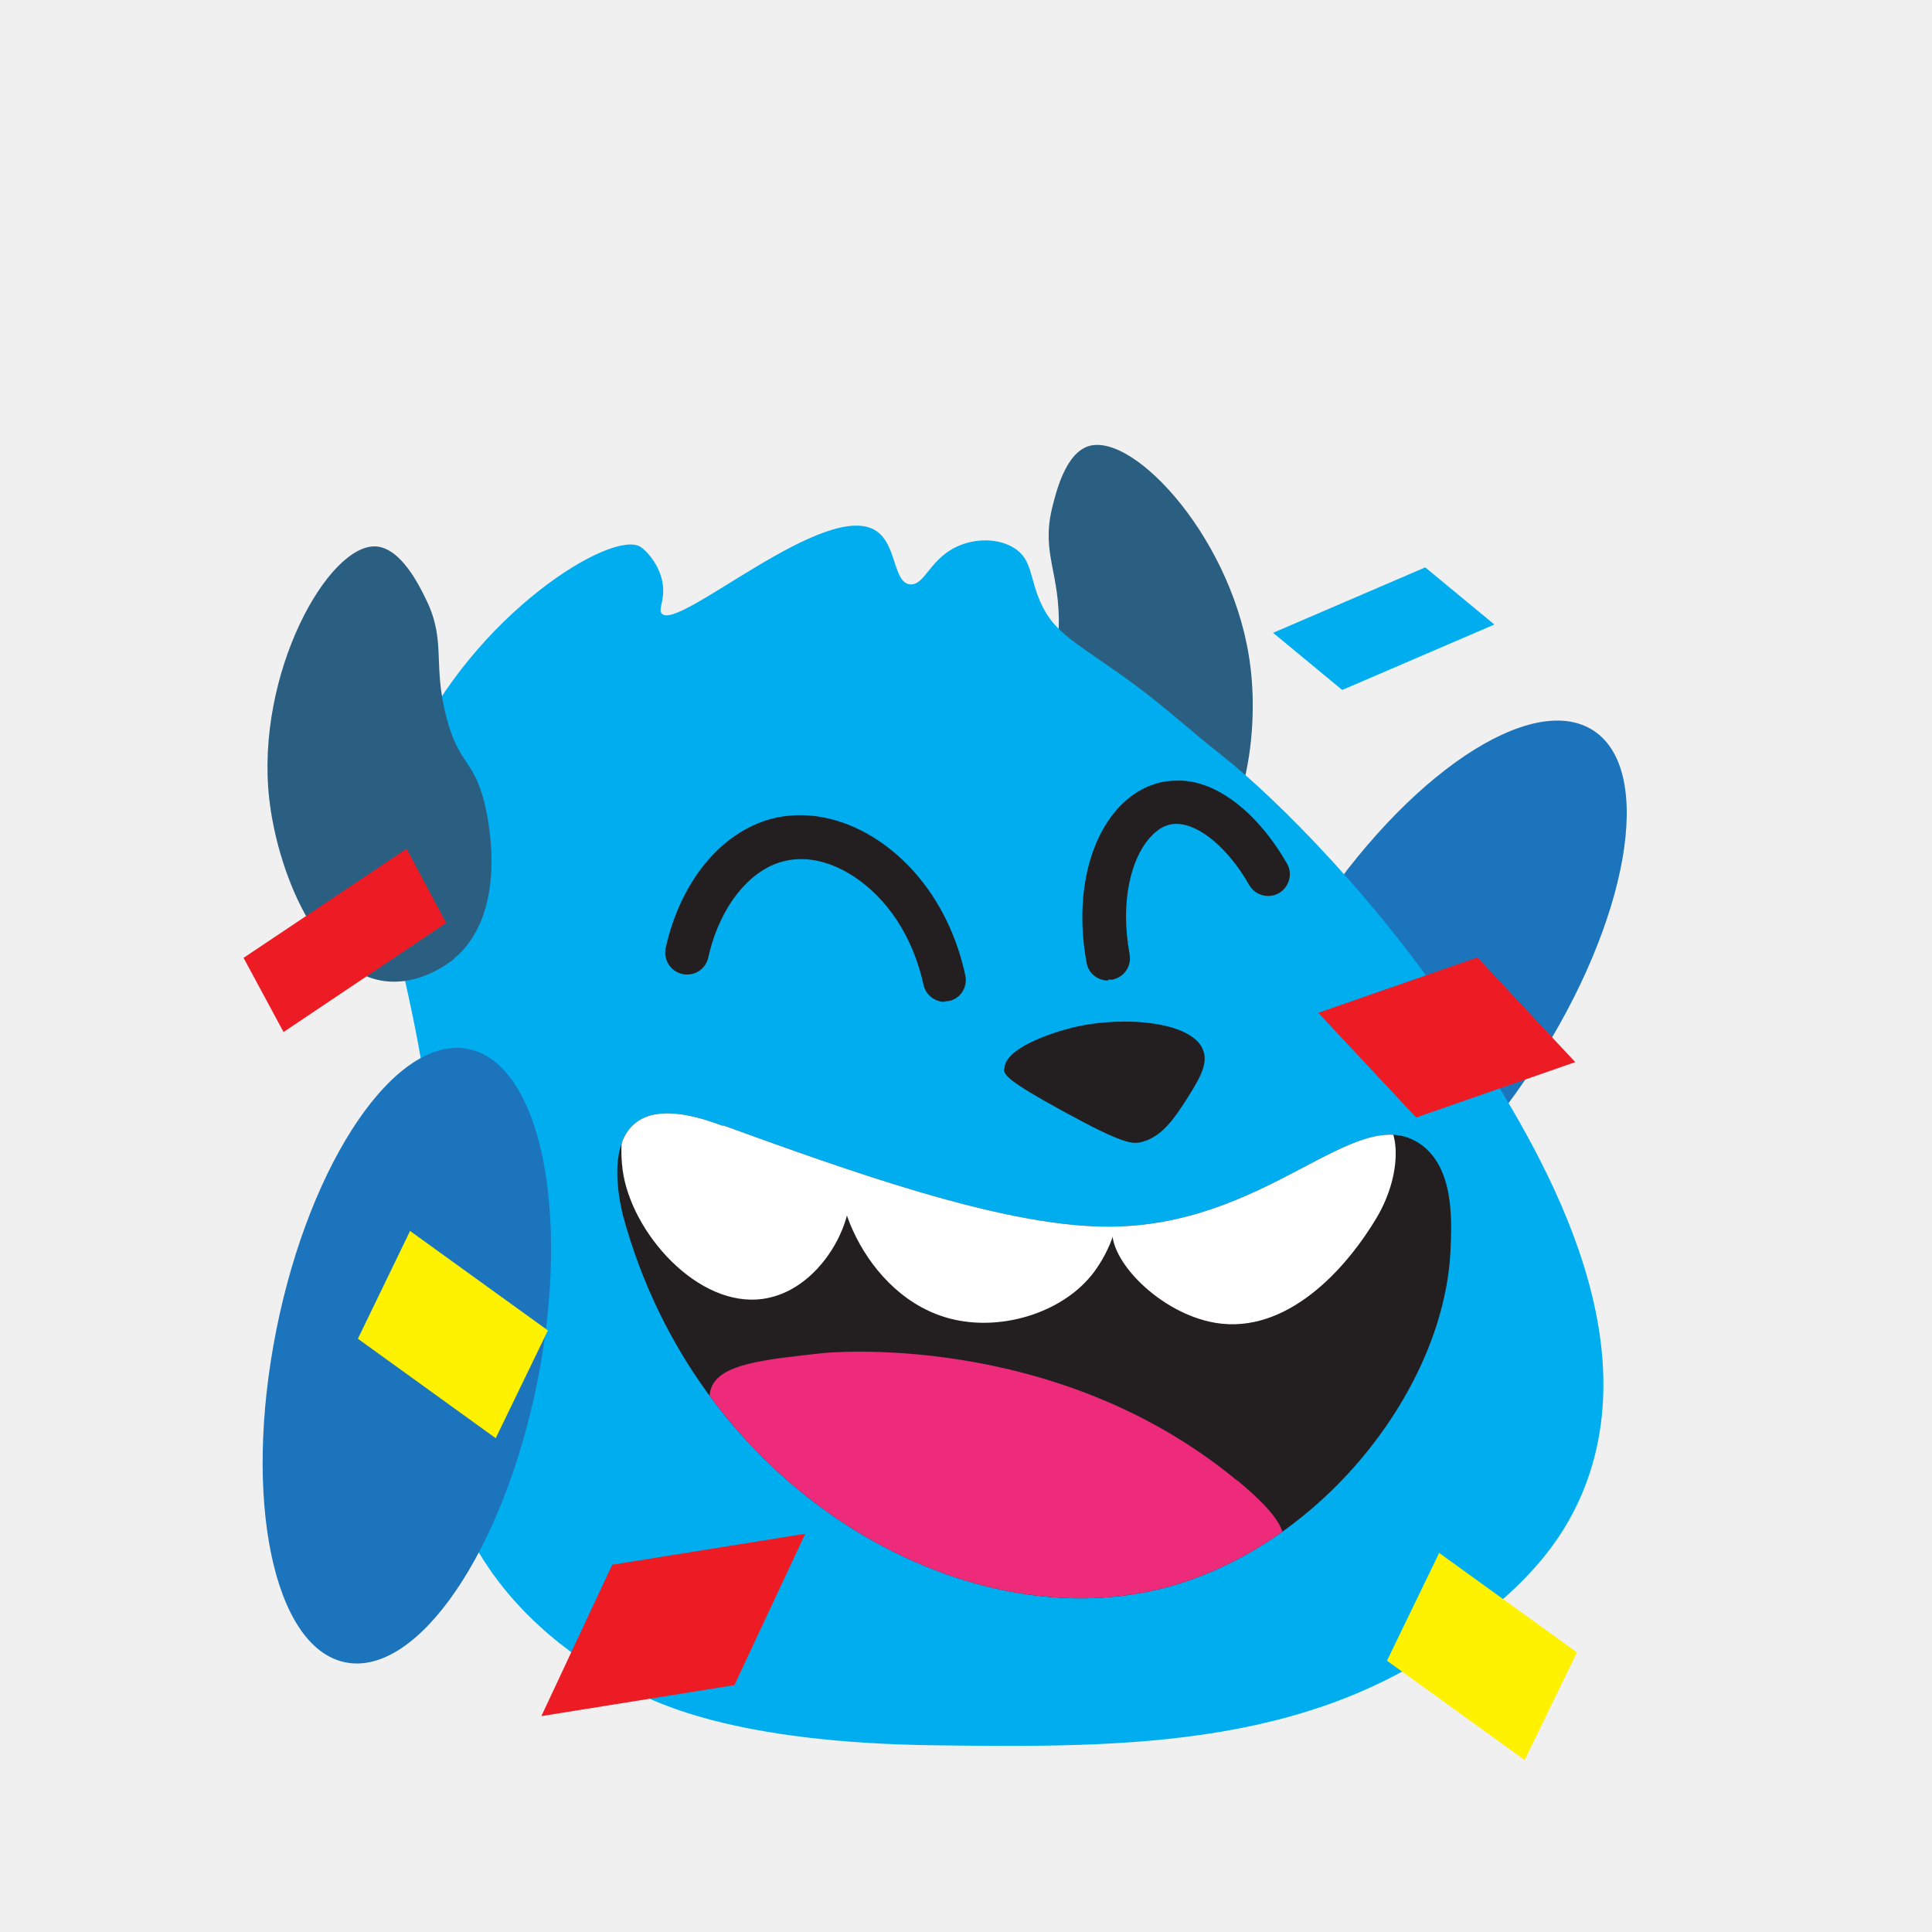
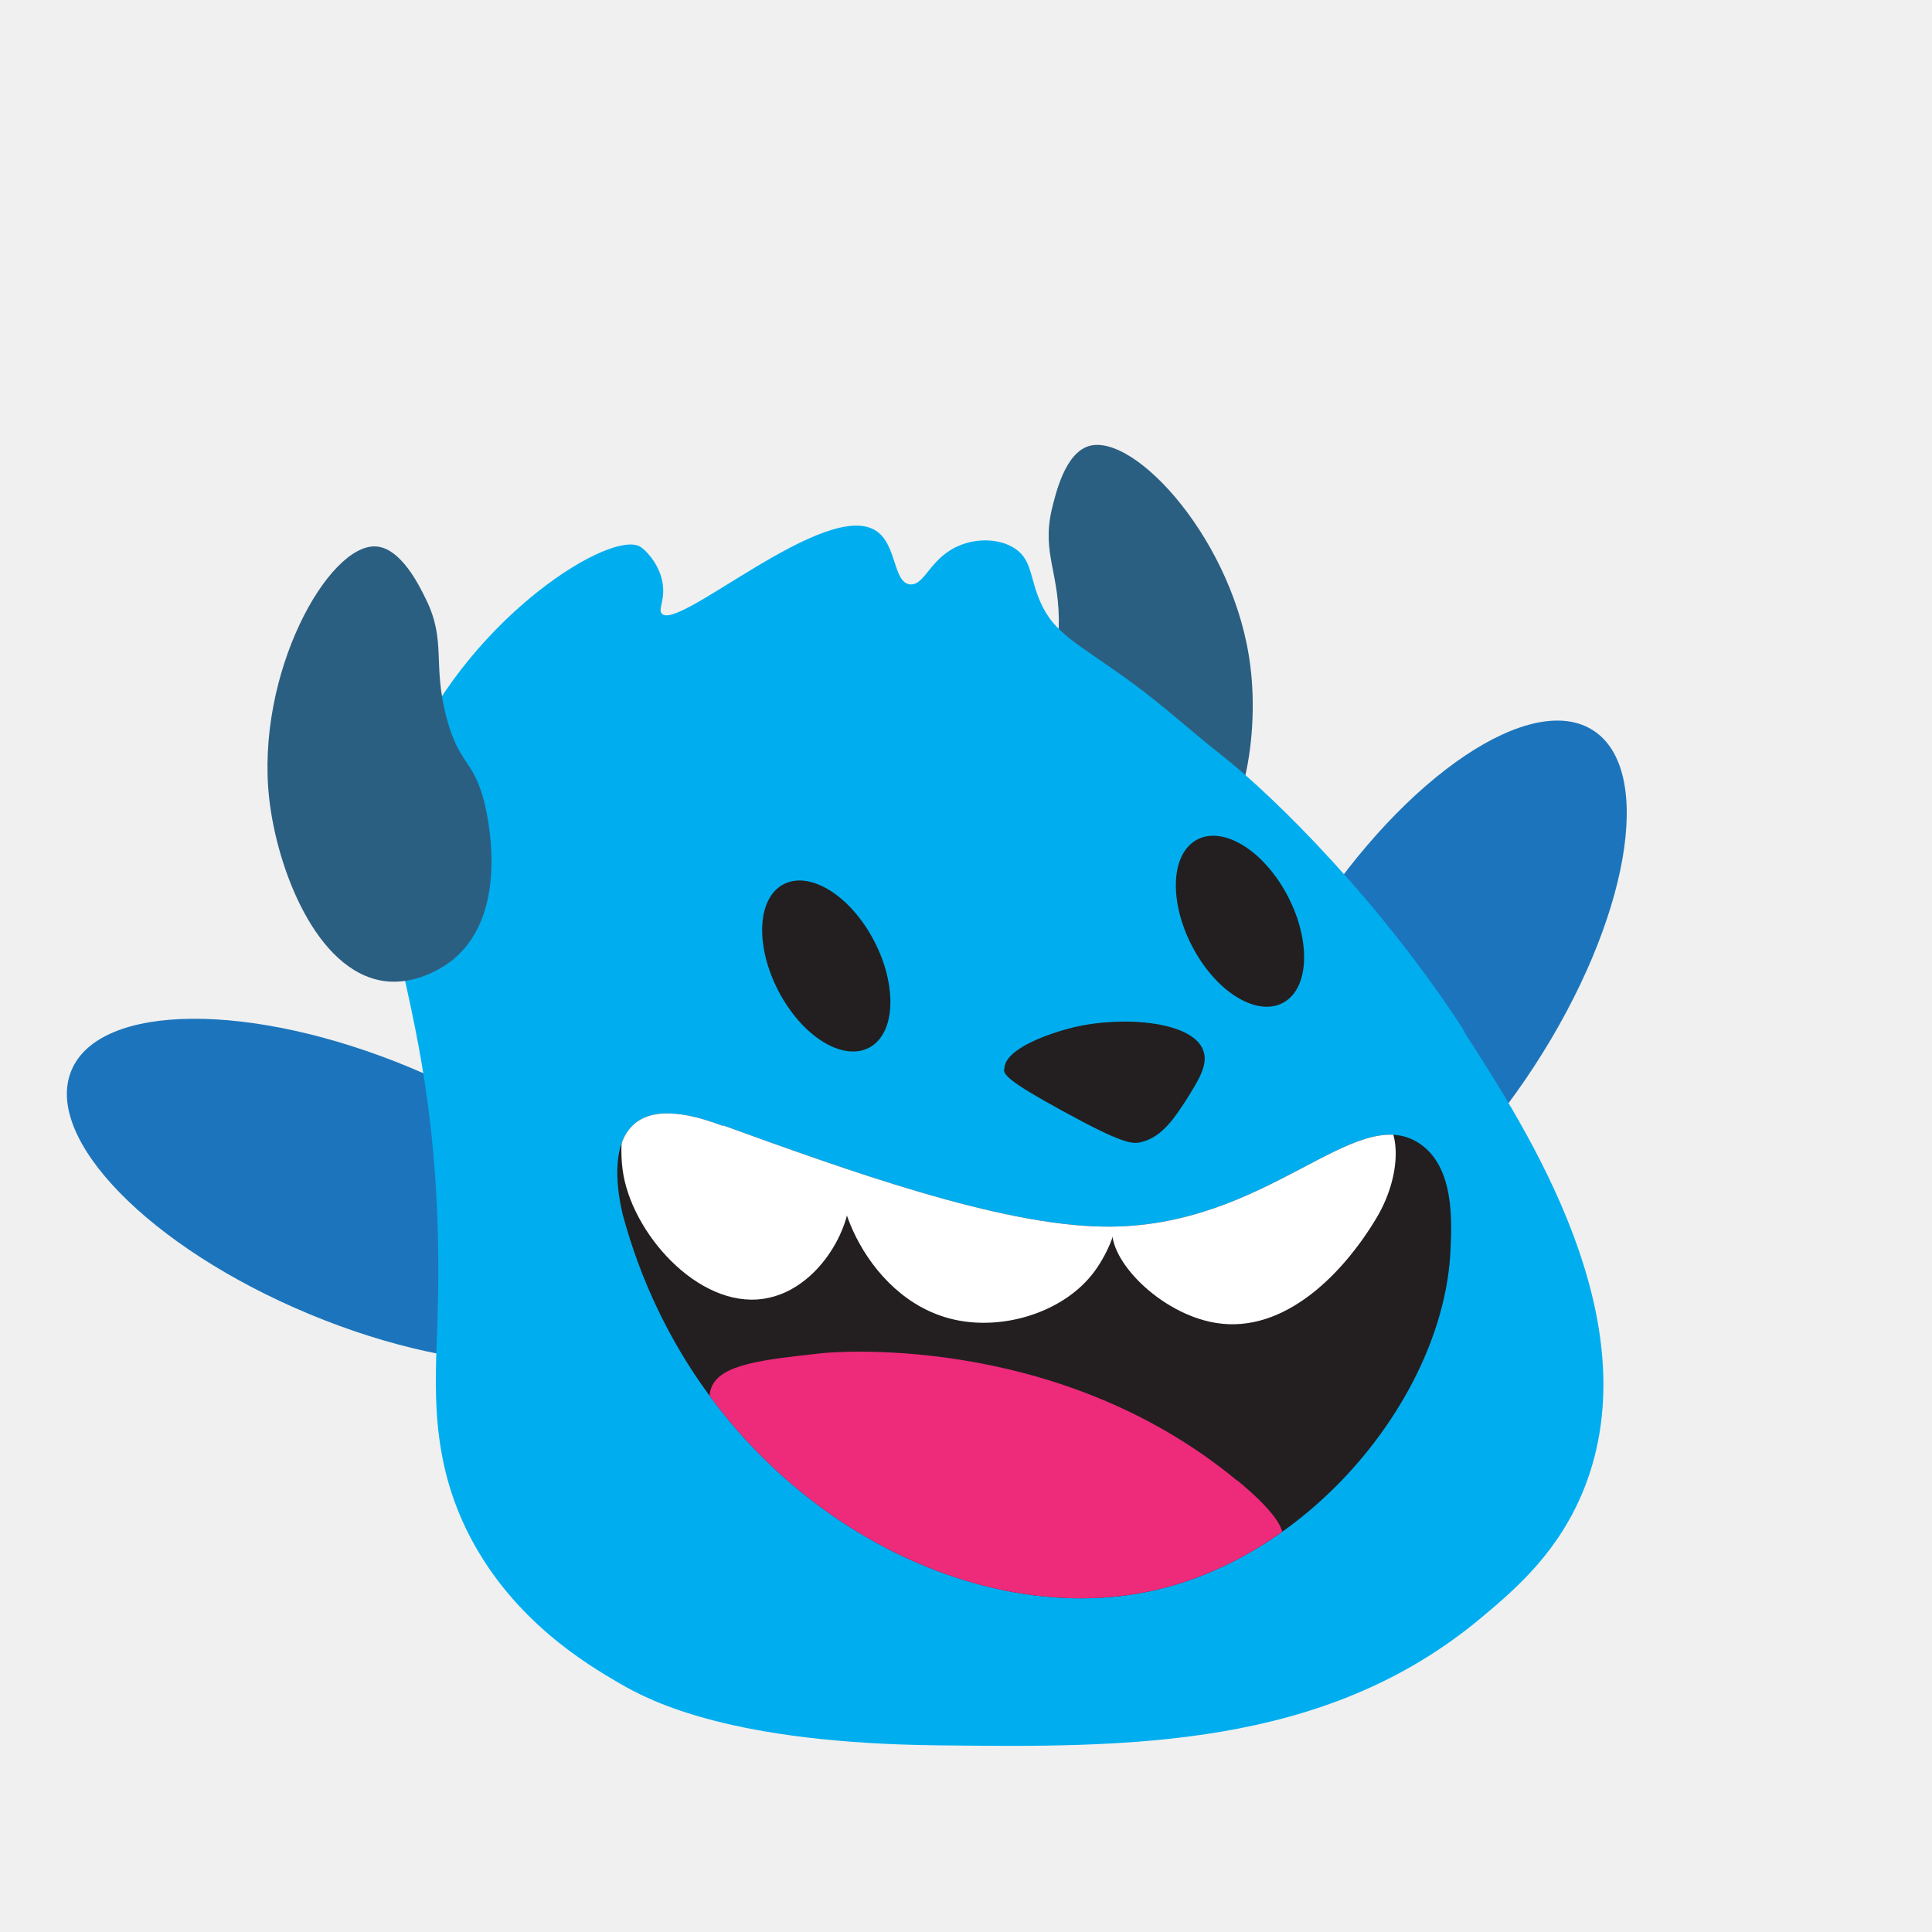
<svg xmlns="http://www.w3.org/2000/svg" width="256" height="256" viewBox="0 0 256 256" fill="none">
-   <mask id="mask0_1_190" style="mask-type:luminance" maskUnits="userSpaceOnUse" x="28" y="53" width="188" height="181">
-     <path d="M215.584 53.27H28.873V233.233H215.584V53.27Z" fill="white" />
+   <path d="M146.626 114.664C147.26 115.011 151.926 117.207 156.478 115.415C164.888 112.12 166.847 97.668 165.695 88.419C163.736 71.885 150.37 57.259 144.264 59.109C141.095 60.092 139.886 65.41 139.368 67.491C137.984 73.503 140.52 75.932 140.289 83.389C140.116 89.864 138.158 89.401 137.927 95.182C137.927 96.396 137.639 110.155 146.569 114.664H146.626Z" fill="#2B5F82" />
+   <path d="M203.351 141.192C215.813 122.017 219.304 102.147 211.148 96.81C202.994 91.473 186.281 102.691 173.819 121.866C161.358 141.041 157.867 160.911 166.023 166.248C174.177 171.585 190.89 160.367 203.351 141.192Z" fill="#1C75BC" />
+   <path d="M40.933,174.102c-21.107-8.801-35.2-23.237-31.477-32.246,3.721-9.007,23.85-9.173,44.957-.372,21.107,8.802,35.199,23.238,31.476,32.246-3.721,9.007-23.849,9.174-44.956.372Z" fill="#1C75BC" />
+   <path d="M193.981 136.689C202.507 149.928 218.695 174.96 209.939 197.159C206.655 205.426 201.182 210.282 196.17 214.444C175.373 231.787 149.218 231.556 124.273 231.266C97.082 230.977 86.367 225.544 82.104 223.058C77.725 220.515 68.105 214.791 62.286 203.634C56.871 193.228 57.678 183.574 57.966 175.134C59.521 128.076 44.773 120.792 54.509 99.518C62.805 81.365 81.124 70.093 84.869 72.463C85.445 72.809 87.116 74.428 87.692 76.74C88.326 79.342 87.116 80.671 87.692 81.308C89.823 83.735 109.583 65.873 116.15 70.382C118.859 72.231 118.34 77.203 120.586 77.434C122.603 77.608 123.236 73.792 127.27 72.231C129.401 71.364 132.339 71.307 134.413 72.636C136.775 74.139 136.429 76.567 137.87 79.804C139.77 84.083 142.767 85.181 150.198 90.615C154.23 93.564 157.917 96.974 161.835 100.038C169.036 105.703 183.035 119.636 194.038 136.632L193.981 136.689Z" fill="#00AEEF" />
+   <path d="M60.27 126.978C59.694 127.44 55.719 130.677 50.822 129.983C41.893 128.654 36.708 115.126 35.671 105.819C33.827 89.286 43.506 72.001 49.843 72.406C53.126 72.636 55.546 77.55 56.468 79.458C59.175 85.007 57.274 87.955 59.175 95.125C60.846 101.368 62.632 100.501 64.13 106.108C64.418 107.264 67.817 120.619 60.155 127.035L60.27 126.978Z" fill="#2B5F82" />
+   <path d="M133.031 141.662C133.031 142.413 133.491 143.222 140.807 147.212C148.7 151.547 150.082 151.662 151.293 151.316C154.057 150.622 155.729 147.963 157.168 145.766C158.724 143.28 160.106 141.141 159.473 139.291C158.205 135.36 148.988 134.551 142.306 136.111C139.195 136.864 133.031 138.944 133.088 141.662H133.031Z" fill="#231F20" />
+   <path d="M95.757 149.177C93.395 148.309 87.807 146.286 84.466 148.598C80.548 151.316 81.931 158.484 82.507 160.912C92.128 196.697 125.945 216.409 152.33 210.86C173.817 206.351 191.274 184.788 192.195 165.768C192.368 161.895 192.771 154.611 188.047 151.489C179.463 145.882 167.884 162.877 146.223 162.531C132.339 162.358 112.118 155.015 95.815 149.119L95.757 149.177Z" fill="#231F20" />
+   <mask id="mask1_1_190" style="mask-type:luminance" maskUnits="userSpaceOnUse" x="81" y="147" width="112" height="65">
+     <path d="M95.757 149.176C93.395 148.309 87.807 146.286 84.466 148.598C80.548 151.316 81.931 158.484 82.507 160.912C92.128 196.697 125.945 216.409 152.33 210.86C173.817 206.351 191.274 184.788 192.195 165.768C192.368 161.895 192.771 154.611 188.047 151.489C179.463 145.882 167.884 162.877 146.223 162.531C132.339 162.358 112.118 155.015 95.815 149.119L95.757 149.176Z" fill="white" />
  </mask>
-   <g mask="url(#mask0_1_190)">
-     <path d="M146.626 114.664C147.26 115.011 151.926 117.207 156.478 115.415C164.888 112.12 166.847 97.668 165.695 88.419C163.736 71.885 150.37 57.259 144.264 59.109C141.095 60.092 139.886 65.41 139.368 67.491C137.984 73.503 140.52 75.932 140.289 83.389C140.116 89.864 138.158 89.401 137.927 95.182C137.927 96.396 137.639 110.155 146.569 114.664H146.626Z" fill="#2B5F82" />
-     <path d="M203.351 141.192C215.813 122.017 219.304 102.147 211.148 96.81C202.994 91.473 186.281 102.691 173.819 121.866C161.358 141.041 157.867 160.911 166.023 166.248C174.177 171.585 190.89 160.367 203.351 141.192Z" fill="#1C75BC" />
-     <path d="M193.981 136.689C202.507 149.928 218.695 174.96 209.939 197.159C206.655 205.426 201.182 210.282 196.17 214.444C175.373 231.787 149.218 231.556 124.273 231.266C97.082 230.977 86.367 225.544 82.104 223.058C77.725 220.515 68.105 214.791 62.286 203.634C56.871 193.228 57.678 183.574 57.966 175.134C59.521 128.076 44.773 120.792 54.509 99.518C62.805 81.365 81.124 70.093 84.869 72.463C85.445 72.809 87.116 74.428 87.692 76.74C88.326 79.342 87.116 80.671 87.692 81.308C89.823 83.735 109.583 65.873 116.15 70.382C118.859 72.231 118.34 77.203 120.586 77.434C122.603 77.608 123.236 73.792 127.27 72.231C129.401 71.364 132.339 71.307 134.413 72.636C136.775 74.139 136.429 76.567 137.87 79.804C139.77 84.083 142.767 85.181 150.198 90.615C154.23 93.564 157.917 96.974 161.835 100.038C169.036 105.703 183.035 119.636 194.038 136.632L193.981 136.689Z" fill="#00AEEF" />
-     <path d="M60.27 126.978C59.694 127.44 55.719 130.677 50.822 129.983C41.893 128.654 36.708 115.126 35.671 105.819C33.827 89.286 43.506 72.001 49.843 72.406C53.126 72.636 55.546 77.55 56.468 79.458C59.175 85.007 57.274 87.955 59.175 95.125C60.846 101.368 62.632 100.501 64.13 106.108C64.418 107.264 67.817 120.619 60.155 127.035L60.27 126.978Z" fill="#2B5F82" />
-     <path d="M133.031 141.662C133.031 142.413 133.491 143.222 140.807 147.212C148.7 151.547 150.082 151.662 151.293 151.316C154.057 150.622 155.729 147.963 157.168 145.766C158.724 143.28 160.106 141.141 159.473 139.291C158.205 135.36 148.988 134.551 142.306 136.111C139.195 136.864 133.031 138.944 133.088 141.662H133.031Z" fill="#231F20" />
-     <path d="M95.757 149.177C93.395 148.309 87.807 146.286 84.466 148.598C80.548 151.316 81.931 158.484 82.507 160.912C92.128 196.697 125.945 216.409 152.33 210.86C173.817 206.351 191.274 184.788 192.195 165.768C192.368 161.895 192.771 154.611 188.047 151.489C179.463 145.882 167.884 162.877 146.223 162.531C132.339 162.358 112.118 155.015 95.815 149.119L95.757 149.177Z" fill="#231F20" />
-     <mask id="mask1_1_190" style="mask-type:luminance" maskUnits="userSpaceOnUse" x="81" y="147" width="112" height="65">
-       <path d="M95.757 149.176C93.395 148.309 87.807 146.286 84.466 148.598C80.548 151.316 81.931 158.484 82.507 160.912C92.128 196.697 125.945 216.409 152.33 210.86C173.817 206.351 191.274 184.788 192.195 165.768C192.368 161.895 192.771 154.611 188.047 151.489C179.463 145.882 167.884 162.877 146.223 162.531C132.339 162.358 112.118 155.015 95.815 149.119L95.757 149.176Z" fill="white" />
-     </mask>
-     <g mask="url(#mask1_1_190)">
-       <path d="M163.966 196.176C169.901 201.09 170.246 203.114 169.958 204.327C168.69 210.224 150.717 213.288 136.141 211.322C112.579 208.201 91.437 190.974 94.259 183.863C95.469 180.741 101.115 180.163 109.007 179.296C109.007 179.296 139.597 176.058 163.909 196.176H163.966Z" fill="#EE2A7B" />
-       <path d="M147.087 158.195C149.333 161.028 146.799 166.057 145.013 168.485C141.038 173.862 132.972 176.347 126.405 174.845C114.077 172.07 108.892 155.882 112.291 152.934C114.25 151.2 117.879 154.669 128.767 156.403C139.368 158.079 144.668 155.189 147.087 158.195Z" fill="white" />
-       <path d="M147.49 162.299C146.395 166.346 153.02 173.514 160.279 175.134C169.497 177.215 177.62 169.353 182.401 161.375C186.088 155.189 185.743 147.79 181.48 147.269C178.139 146.864 175.201 150.853 165.061 155.477C154.345 160.391 148.469 158.831 147.548 162.299H147.49Z" fill="white" />
-       <path d="M111.715 154.091C114.884 159.235 109.813 170.22 101.921 171.954C93.28 173.919 84.178 164.149 82.622 155.768C81.873 151.662 82.45 145.304 86.136 143.684C88.671 142.529 90.688 144.667 102.382 149.466C109.468 152.356 110.678 152.414 111.715 154.091Z" fill="white" />
-     </g>
-     <path d="M71.195 183.125C75.696 160.683 71.608 140.927 62.063 139C52.519 137.072 41.133 153.703 36.631 176.144C32.13 198.586 36.218 218.342 45.763 220.27C55.307 222.197 66.694 205.567 71.195 183.125Z" fill="#1C75BC" />
-     <path d="M125.196 132.758C123.871 132.758 122.661 131.834 122.373 130.504C120.99 124.145 117.534 118.884 112.81 115.936C109.756 114.029 106.588 113.392 103.764 114.143C99.214 115.3 95.296 120.33 93.856 126.862C93.51 128.423 92.013 129.405 90.4 129.059C88.844 128.712 87.865 127.151 88.21 125.59C90.169 116.803 95.527 110.271 102.267 108.478C106.588 107.38 111.369 108.247 115.748 110.965C121.797 114.721 126.233 121.37 127.903 129.232C128.248 130.793 127.27 132.354 125.714 132.643C125.484 132.643 125.31 132.701 125.08 132.701L125.196 132.758Z" fill="#231F20" />
-     <path d="M146.799 129.926C145.417 129.926 144.207 128.943 143.976 127.556C142.536 119.751 143.919 112.294 147.606 107.727C149.737 105.068 152.618 103.506 155.613 103.449C160.855 103.103 166.559 107.496 170.534 114.432C171.34 115.82 170.822 117.555 169.44 118.363C168.057 119.116 166.328 118.652 165.522 117.266C162.756 112.409 158.897 109.172 155.901 109.172H155.786C154.116 109.172 152.848 110.387 152.099 111.311C150.025 113.854 148.355 119.173 149.68 126.457C149.968 128.018 148.931 129.521 147.375 129.81C147.202 129.81 147.03 129.81 146.856 129.81L146.799 129.926Z" fill="#231F20" />
-     <path d="M64.591 186.233L51.11 176.463L55.488 167.445L68.969 177.215L64.591 186.233Z" fill="#FFF200" />
-     <path d="M65.685 190.569L47.423 177.388L54.336 163.109L72.598 176.29L65.685 190.569ZM54.739 175.538L63.496 181.897L65.282 178.198L56.525 171.838L54.739 175.538Z" fill="#FFF200" />
-     <path d="M177.851 91.424L168.69 83.851L188.853 75.18L198.013 82.753L177.851 91.424Z" fill="#00AEEF" />
-     <path d="M55.373 121.37L38.609 132.585L36.074 127.903L52.838 116.63L55.373 121.37Z" fill="#ED1C24" />
-     <path d="M37.572 136.748L32.272 126.92L53.875 112.467L59.118 122.294L37.572 136.748Z" fill="#ED1C24" />
-     <path d="M179.809 135.476L188.45 144.726L203.602 139.407L194.961 130.158L179.809 135.476Z" fill="#ED1C24" />
-     <path d="M187.644 148.079L174.682 134.204L195.767 126.862L208.729 140.736L187.644 148.079ZM184.937 136.748L189.257 141.373L198.474 138.193L194.154 133.568L184.937 136.748Z" fill="#ED1C24" />
-     <path d="M83.026 209.993L76.631 223.693L95.296 220.688L101.749 206.987L83.026 209.993Z" fill="#ED1C24" />
-     <path d="M71.734 227.394L81.124 207.334L106.703 203.229L97.313 223.29L71.734 227.394ZM84.984 212.594L81.528 219.994L93.338 218.086L96.794 210.687L84.984 212.594Z" fill="#ED1C24" />
-     <path d="M200.951 228.897L187.471 219.127L191.849 210.166L205.33 219.937L200.951 228.897Z" fill="#FFF200" />
-     <path d="M202.047 233.233L183.784 220.051L190.697 205.772L208.959 218.954L202.047 233.175V233.233ZM191.1 218.202L199.857 224.561L201.643 220.861L192.886 214.502L191.1 218.202Z" fill="#FFF200" />
+   <g mask="url(#mask1_1_190)">
+     <path d="M163.966 196.176C169.901 201.09 170.246 203.114 169.958 204.327C168.69 210.224 150.717 213.288 136.141 211.322C112.579 208.201 91.437 190.974 94.259 183.863C95.469 180.741 101.115 180.163 109.007 179.296C109.007 179.296 139.597 176.058 163.909 196.176H163.966Z" fill="#EE2A7B" />
+     <path d="M147.087 158.195C149.333 161.028 146.799 166.057 145.013 168.485C141.038 173.862 132.972 176.347 126.405 174.845C114.077 172.07 108.892 155.882 112.291 152.934C114.25 151.2 117.879 154.669 128.767 156.403C139.368 158.079 144.668 155.189 147.087 158.195Z" fill="white" />
+     <path d="M147.49 162.299C146.395 166.346 153.02 173.514 160.279 175.134C169.497 177.215 177.62 169.353 182.401 161.375C186.088 155.189 185.743 147.79 181.48 147.269C178.139 146.864 175.201 150.853 165.061 155.477C154.345 160.391 148.469 158.831 147.548 162.299H147.49Z" fill="white" />
+     <path d="M111.715 154.091C114.884 159.235 109.813 170.22 101.921 171.954C93.28 173.919 84.178 164.149 82.622 155.768C81.873 151.662 82.45 145.304 86.136 143.684C88.671 142.529 90.688 144.667 102.382 149.466C109.468 152.356 110.678 152.414 111.715 154.091Z" fill="white" />
  </g>
+   <path d="M169.746 117.197C173.336 122.84 173.849 129.625 170.829 132.304C167.808 134.983 162.451 132.588 158.862 126.944C155.272 121.301 154.759 114.517 157.779 111.838C160.799 109.158 166.155 111.553 169.746 117.197Z" fill="#231F20" />
+   <path d="M114.929 123.126C118.518 128.769 119.031 135.553 116.011 138.232C112.991 140.912 107.635 138.517 104.045 132.874C100.455 127.23 99.942 120.447 102.962 117.766C105.983 115.087 111.339 117.482 114.929 123.126Z" fill="#231F20" />
</svg>
